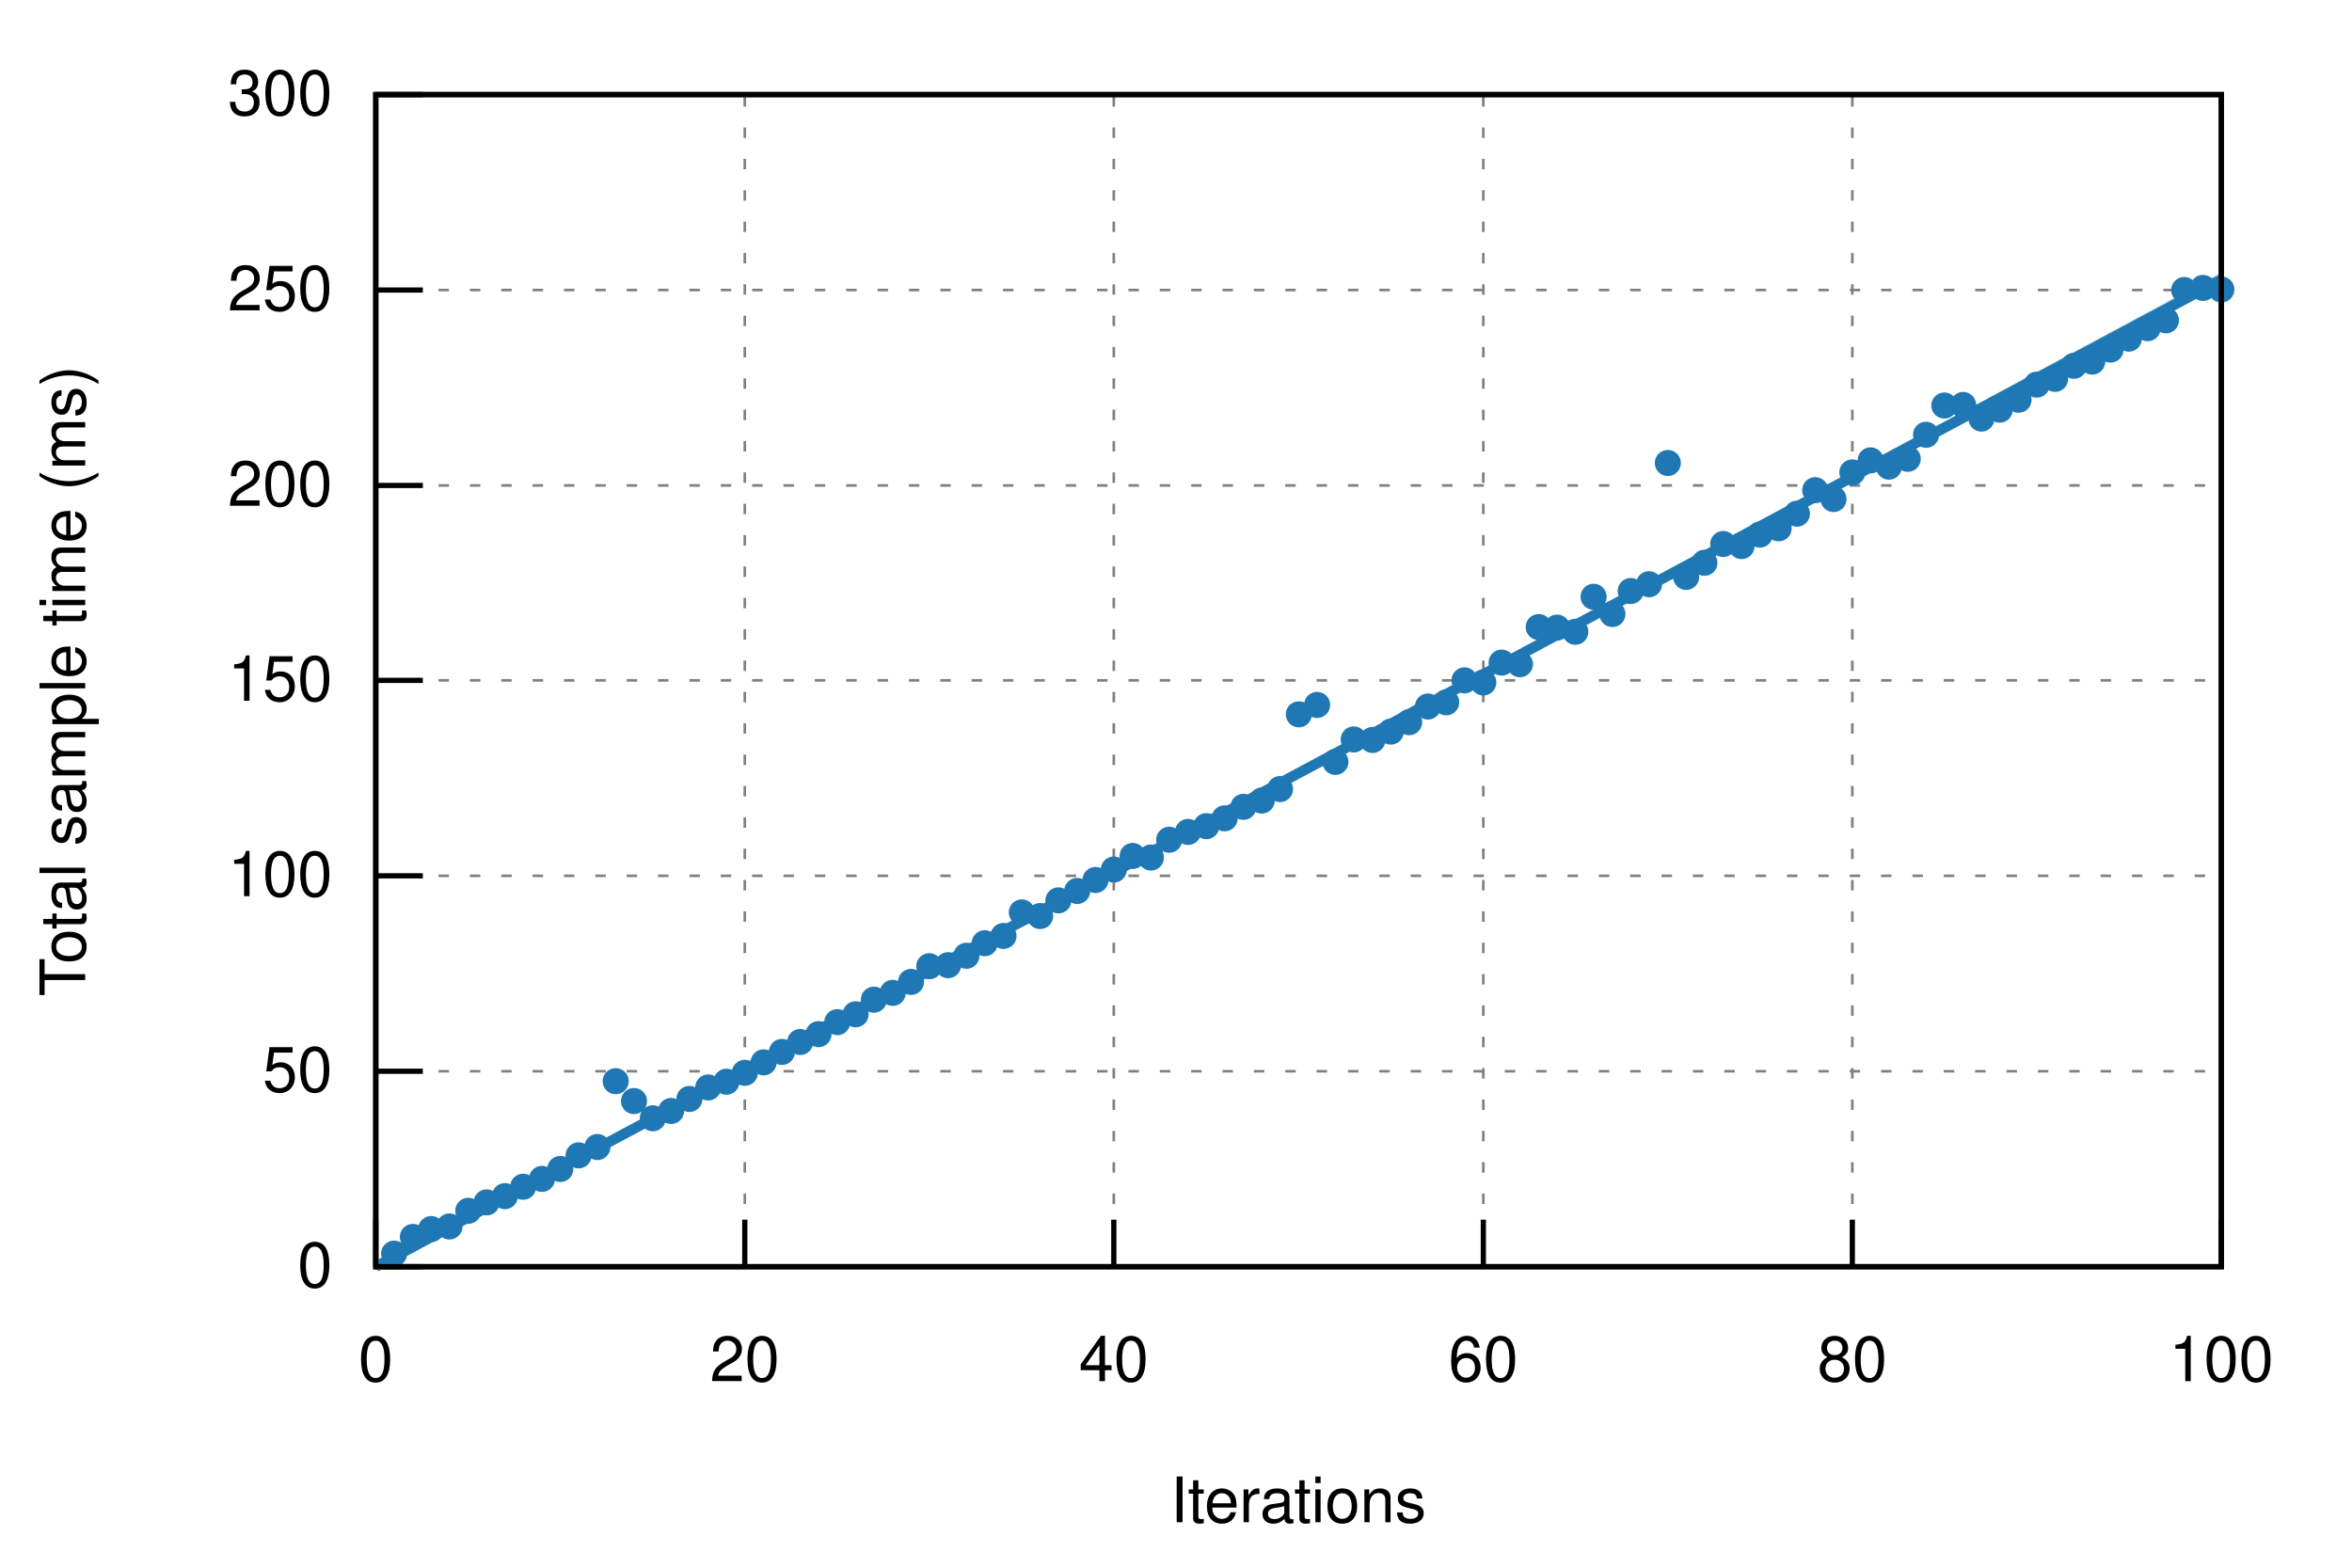
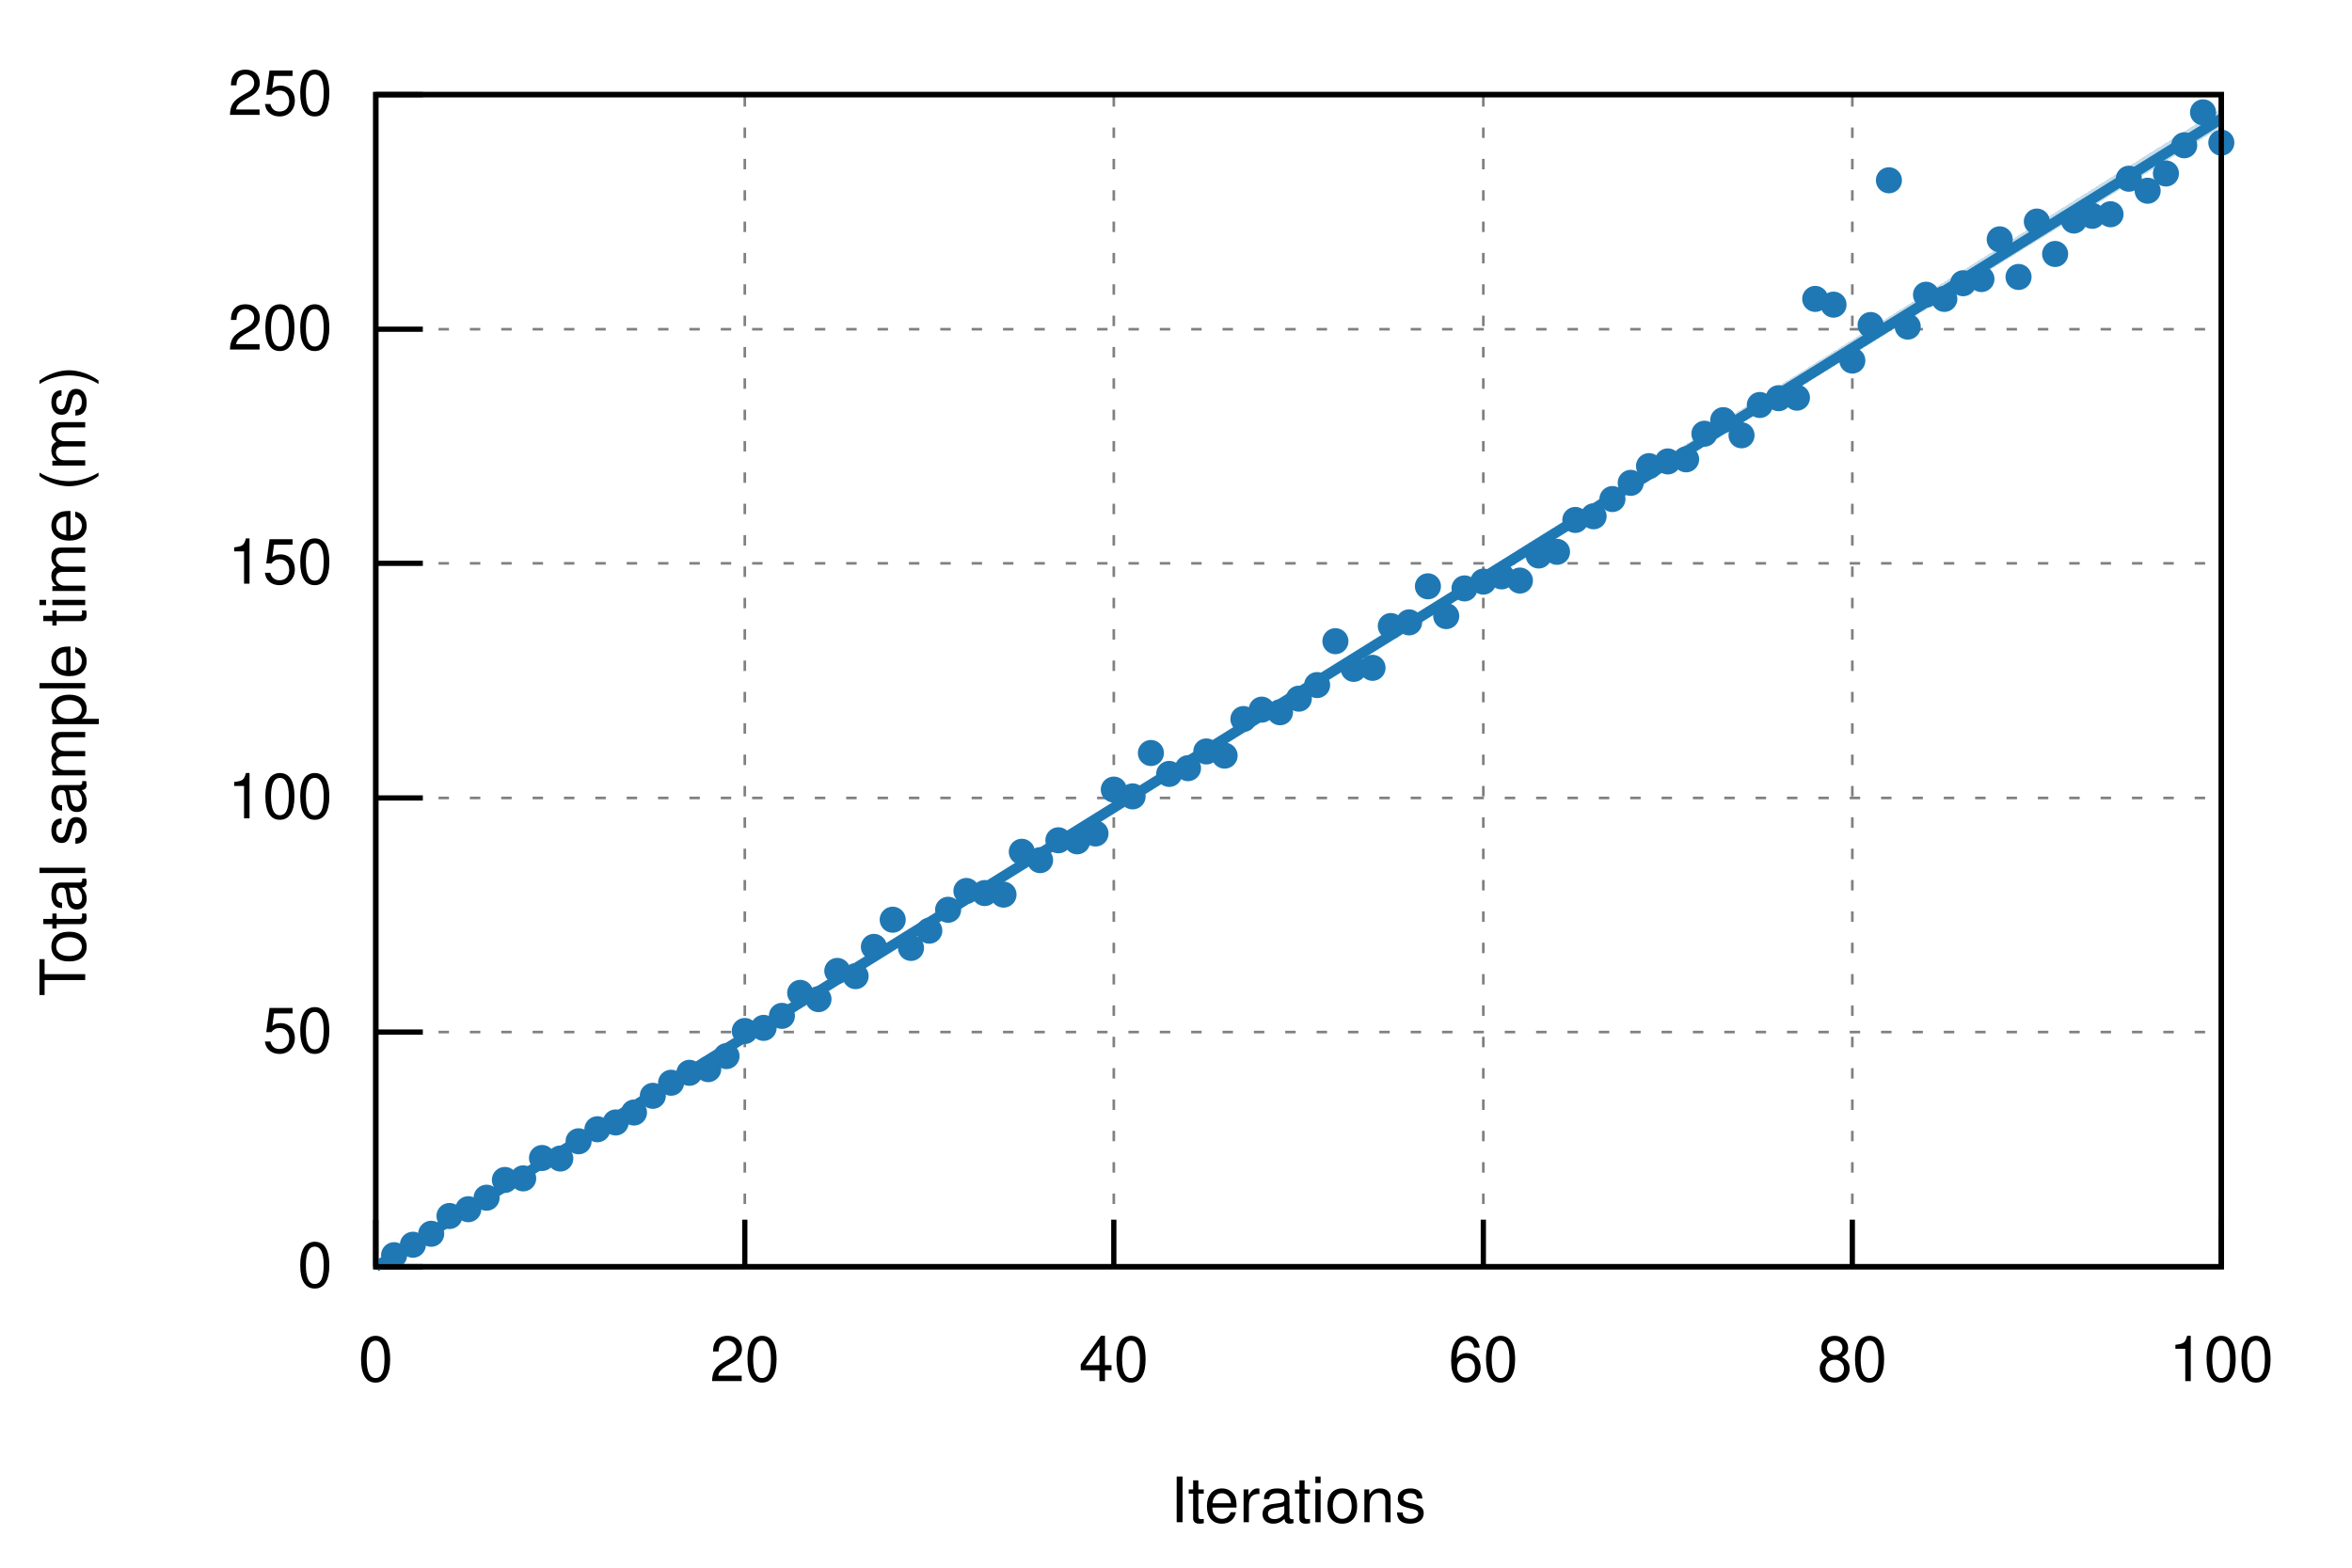
<svg xmlns="http://www.w3.org/2000/svg" xmlns:xlink="http://www.w3.org/1999/xlink" viewBox="0 0 450 300">
  <g id="gnuplot_canvas">
    <rect x="0" y="0" width="450" height="300" fill="none" />
    <defs>
      <circle id="gpDot" r="0.5" stroke-width="0.5" stroke="currentColor" />
      <path id="gpPt0" stroke-width="0.222" stroke="currentColor" d="M-1,0 h2 M0,-1 v2" />
      <path id="gpPt1" stroke-width="0.222" stroke="currentColor" d="M-1,-1 L1,1 M1,-1 L-1,1" />
      <path id="gpPt2" stroke-width="0.222" stroke="currentColor" d="M-1,0 L1,0 M0,-1 L0,1 M-1,-1 L1,1 M-1,1 L1,-1" />
      <rect id="gpPt3" stroke-width="0.222" stroke="currentColor" x="-1" y="-1" width="2" height="2" />
      <rect id="gpPt4" stroke-width="0.222" stroke="currentColor" fill="currentColor" x="-1" y="-1" width="2" height="2" />
      <circle id="gpPt5" stroke-width="0.222" stroke="currentColor" cx="0" cy="0" r="1" />
      <use xlink:href="#gpPt5" id="gpPt6" fill="currentColor" stroke="none" />
      <path id="gpPt7" stroke-width="0.222" stroke="currentColor" d="M0,-1.33 L-1.33,0.67 L1.33,0.67 z" />
      <use xlink:href="#gpPt7" id="gpPt8" fill="currentColor" stroke="none" />
      <use xlink:href="#gpPt7" id="gpPt9" stroke="currentColor" transform="rotate(180)" />
      <use xlink:href="#gpPt9" id="gpPt10" fill="currentColor" stroke="none" />
      <use xlink:href="#gpPt3" id="gpPt11" stroke="currentColor" transform="rotate(45)" />
      <use xlink:href="#gpPt11" id="gpPt12" fill="currentColor" stroke="none" />
      <path id="gpPt13" stroke-width="0.222" stroke="currentColor" d="M0,1.330 L1.265,0.411 L0.782,-1.067 L-0.782,-1.076 L-1.265,0.411 z" />
      <use xlink:href="#gpPt13" id="gpPt14" fill="currentColor" stroke="none" />
      <filter id="textbox" filterUnits="objectBoundingBox" x="0" y="0" height="1" width="1">
        <feFlood flood-color="white" flood-opacity="1" result="bgnd" />
        <feComposite in="SourceGraphic" in2="bgnd" operator="atop" />
      </filter>
      <filter id="greybox" filterUnits="objectBoundingBox" x="0" y="0" height="1" width="1">
        <feFlood flood-color="lightgrey" flood-opacity="1" result="grey" />
        <feComposite in="SourceGraphic" in2="grey" operator="atop" />
      </filter>
    </defs>
    <g fill="none" color="white" stroke="currentColor" stroke-width="1.00" stroke-linecap="butt" stroke-linejoin="miter">
</g>
    <g fill="none" color="black" stroke="currentColor" stroke-width="1.00" stroke-linecap="butt" stroke-linejoin="miter">
</g>
    <g fill="none" color="black" stroke="black" stroke-width="0.50" stroke-linecap="butt" stroke-linejoin="miter">
</g>
    <g fill="none" color="gray" stroke="currentColor" stroke-width="0.50" stroke-linecap="butt" stroke-linejoin="miter">
      <path stroke="gray" stroke-dasharray="2,4" class="gridline" d="M71.9,242.4 L425.0,242.4  " />
    </g>
    <g fill="none" color="gray" stroke="gray" stroke-width="1.00" stroke-linecap="butt" stroke-linejoin="miter">
</g>
    <g fill="none" color="black" stroke="currentColor" stroke-width="1.00" stroke-linecap="butt" stroke-linejoin="miter">
      <path stroke="black" d="M71.9,242.4 L80.9,242.4  " />
      <g transform="translate(63.6,246.3)" stroke="none" fill="black" font-family="Helvetica" font-size="12.00" text-anchor="end">
        <text>
          <tspan font-family="Helvetica"> 0</tspan>
        </text>
      </g>
    </g>
    <g fill="none" color="black" stroke="currentColor" stroke-width="1.00" stroke-linecap="butt" stroke-linejoin="miter">
</g>
    <g fill="none" color="black" stroke="black" stroke-width="0.50" stroke-linecap="butt" stroke-linejoin="miter">
</g>
    <g fill="none" color="gray" stroke="currentColor" stroke-width="0.50" stroke-linecap="butt" stroke-linejoin="miter">
-       <path stroke="gray" stroke-dasharray="2,4" class="gridline" d="M71.9,205.0 L425.0,205.0  " />
-     </g>
-     <g fill="none" color="gray" stroke="gray" stroke-width="1.00" stroke-linecap="butt" stroke-linejoin="miter">
- </g>
-     <g fill="none" color="black" stroke="currentColor" stroke-width="1.00" stroke-linecap="butt" stroke-linejoin="miter">
-       <path stroke="black" d="M71.9,205.0 L80.9,205.0  " />
-       <g transform="translate(63.6,208.9)" stroke="none" fill="black" font-family="Helvetica" font-size="12.00" text-anchor="end">
+       <path stroke="gray" stroke-dasharray="2,4" class="gridline" d="M71.9,197.5 L425.0,197.5  " />
+     </g>
+     <g fill="none" color="gray" stroke="gray" stroke-width="1.00" stroke-linecap="butt" stroke-linejoin="miter">
+ </g>
+     <g fill="none" color="black" stroke="currentColor" stroke-width="1.00" stroke-linecap="butt" stroke-linejoin="miter">
+       <path stroke="black" d="M71.9,197.5 L80.9,197.5  " />
+       <g transform="translate(63.6,201.4)" stroke="none" fill="black" font-family="Helvetica" font-size="12.00" text-anchor="end">
        <text>
          <tspan font-family="Helvetica"> 50</tspan>
        </text>
      </g>
    </g>
    <g fill="none" color="black" stroke="currentColor" stroke-width="1.00" stroke-linecap="butt" stroke-linejoin="miter">
</g>
    <g fill="none" color="black" stroke="black" stroke-width="0.50" stroke-linecap="butt" stroke-linejoin="miter">
</g>
    <g fill="none" color="gray" stroke="currentColor" stroke-width="0.50" stroke-linecap="butt" stroke-linejoin="miter">
-       <path stroke="gray" stroke-dasharray="2,4" class="gridline" d="M71.9,167.6 L425.0,167.6  " />
-     </g>
-     <g fill="none" color="gray" stroke="gray" stroke-width="1.00" stroke-linecap="butt" stroke-linejoin="miter">
- </g>
-     <g fill="none" color="black" stroke="currentColor" stroke-width="1.00" stroke-linecap="butt" stroke-linejoin="miter">
-       <path stroke="black" d="M71.9,167.6 L80.9,167.6  " />
-       <g transform="translate(63.6,171.5)" stroke="none" fill="black" font-family="Helvetica" font-size="12.00" text-anchor="end">
+       <path stroke="gray" stroke-dasharray="2,4" class="gridline" d="M71.9,152.7 L425.0,152.7  " />
+     </g>
+     <g fill="none" color="gray" stroke="gray" stroke-width="1.00" stroke-linecap="butt" stroke-linejoin="miter">
+ </g>
+     <g fill="none" color="black" stroke="currentColor" stroke-width="1.00" stroke-linecap="butt" stroke-linejoin="miter">
+       <path stroke="black" d="M71.9,152.7 L80.9,152.7  " />
+       <g transform="translate(63.6,156.6)" stroke="none" fill="black" font-family="Helvetica" font-size="12.00" text-anchor="end">
        <text>
          <tspan font-family="Helvetica"> 100</tspan>
        </text>
      </g>
    </g>
    <g fill="none" color="black" stroke="currentColor" stroke-width="1.00" stroke-linecap="butt" stroke-linejoin="miter">
</g>
    <g fill="none" color="black" stroke="black" stroke-width="0.50" stroke-linecap="butt" stroke-linejoin="miter">
</g>
    <g fill="none" color="gray" stroke="currentColor" stroke-width="0.50" stroke-linecap="butt" stroke-linejoin="miter">
-       <path stroke="gray" stroke-dasharray="2,4" class="gridline" d="M71.9,130.2 L425.0,130.2  " />
-     </g>
-     <g fill="none" color="gray" stroke="gray" stroke-width="1.00" stroke-linecap="butt" stroke-linejoin="miter">
- </g>
-     <g fill="none" color="black" stroke="currentColor" stroke-width="1.00" stroke-linecap="butt" stroke-linejoin="miter">
-       <path stroke="black" d="M71.9,130.2 L80.9,130.2  " />
-       <g transform="translate(63.6,134.1)" stroke="none" fill="black" font-family="Helvetica" font-size="12.00" text-anchor="end">
+       <path stroke="gray" stroke-dasharray="2,4" class="gridline" d="M71.9,107.8 L425.0,107.8  " />
+     </g>
+     <g fill="none" color="gray" stroke="gray" stroke-width="1.00" stroke-linecap="butt" stroke-linejoin="miter">
+ </g>
+     <g fill="none" color="black" stroke="currentColor" stroke-width="1.00" stroke-linecap="butt" stroke-linejoin="miter">
+       <path stroke="black" d="M71.9,107.8 L80.9,107.8  " />
+       <g transform="translate(63.6,111.7)" stroke="none" fill="black" font-family="Helvetica" font-size="12.00" text-anchor="end">
        <text>
          <tspan font-family="Helvetica"> 150</tspan>
        </text>
      </g>
    </g>
    <g fill="none" color="black" stroke="currentColor" stroke-width="1.00" stroke-linecap="butt" stroke-linejoin="miter">
</g>
    <g fill="none" color="black" stroke="black" stroke-width="0.50" stroke-linecap="butt" stroke-linejoin="miter">
</g>
    <g fill="none" color="gray" stroke="currentColor" stroke-width="0.50" stroke-linecap="butt" stroke-linejoin="miter">
-       <path stroke="gray" stroke-dasharray="2,4" class="gridline" d="M71.9,92.9 L425.0,92.9  " />
-     </g>
-     <g fill="none" color="gray" stroke="gray" stroke-width="1.00" stroke-linecap="butt" stroke-linejoin="miter">
- </g>
-     <g fill="none" color="black" stroke="currentColor" stroke-width="1.00" stroke-linecap="butt" stroke-linejoin="miter">
-       <path stroke="black" d="M71.9,92.9 L80.9,92.9  " />
-       <g transform="translate(63.6,96.8)" stroke="none" fill="black" font-family="Helvetica" font-size="12.00" text-anchor="end">
+       <path stroke="gray" stroke-dasharray="2,4" class="gridline" d="M71.9,63.0 L425.0,63.0  " />
+     </g>
+     <g fill="none" color="gray" stroke="gray" stroke-width="1.00" stroke-linecap="butt" stroke-linejoin="miter">
+ </g>
+     <g fill="none" color="black" stroke="currentColor" stroke-width="1.00" stroke-linecap="butt" stroke-linejoin="miter">
+       <path stroke="black" d="M71.9,63.0 L80.9,63.0  " />
+       <g transform="translate(63.6,66.9)" stroke="none" fill="black" font-family="Helvetica" font-size="12.00" text-anchor="end">
        <text>
          <tspan font-family="Helvetica"> 200</tspan>
-         </text>
-       </g>
-     </g>
-     <g fill="none" color="black" stroke="currentColor" stroke-width="1.00" stroke-linecap="butt" stroke-linejoin="miter">
- </g>
-     <g fill="none" color="black" stroke="black" stroke-width="0.50" stroke-linecap="butt" stroke-linejoin="miter">
- </g>
-     <g fill="none" color="gray" stroke="currentColor" stroke-width="0.50" stroke-linecap="butt" stroke-linejoin="miter">
-       <path stroke="gray" stroke-dasharray="2,4" class="gridline" d="M71.9,55.5 L425.0,55.5  " />
-     </g>
-     <g fill="none" color="gray" stroke="gray" stroke-width="1.00" stroke-linecap="butt" stroke-linejoin="miter">
- </g>
-     <g fill="none" color="black" stroke="currentColor" stroke-width="1.00" stroke-linecap="butt" stroke-linejoin="miter">
-       <path stroke="black" d="M71.9,55.5 L80.9,55.5  " />
-       <g transform="translate(63.6,59.4)" stroke="none" fill="black" font-family="Helvetica" font-size="12.00" text-anchor="end">
-         <text>
-           <tspan font-family="Helvetica"> 250</tspan>
        </text>
      </g>
    </g>
    <g fill="none" color="black" stroke="currentColor" stroke-width="1.00" stroke-linecap="butt" stroke-linejoin="miter">
</g>
    <g fill="none" color="black" stroke="black" stroke-width="0.50" stroke-linecap="butt" stroke-linejoin="miter">
</g>
    <g fill="none" color="gray" stroke="currentColor" stroke-width="0.50" stroke-linecap="butt" stroke-linejoin="miter">
      <path stroke="gray" stroke-dasharray="2,4" class="gridline" d="M71.9,18.1 L425.0,18.1  " />
    </g>
    <g fill="none" color="gray" stroke="gray" stroke-width="1.00" stroke-linecap="butt" stroke-linejoin="miter">
</g>
    <g fill="none" color="black" stroke="currentColor" stroke-width="1.00" stroke-linecap="butt" stroke-linejoin="miter">
      <path stroke="black" d="M71.9,18.1 L80.9,18.1  " />
      <g transform="translate(63.6,22.0)" stroke="none" fill="black" font-family="Helvetica" font-size="12.00" text-anchor="end">
        <text>
-           <tspan font-family="Helvetica"> 300</tspan>
+           <tspan font-family="Helvetica"> 250</tspan>
        </text>
      </g>
    </g>
    <g fill="none" color="black" stroke="currentColor" stroke-width="1.00" stroke-linecap="butt" stroke-linejoin="miter">
</g>
    <g fill="none" color="black" stroke="black" stroke-width="0.50" stroke-linecap="butt" stroke-linejoin="miter">
</g>
    <g fill="none" color="gray" stroke="currentColor" stroke-width="0.50" stroke-linecap="butt" stroke-linejoin="miter">
      <path stroke="gray" stroke-dasharray="2,4" class="gridline" d="M71.9,242.4 L71.9,18.1  " />
    </g>
    <g fill="none" color="gray" stroke="gray" stroke-width="1.00" stroke-linecap="butt" stroke-linejoin="miter">
</g>
    <g fill="none" color="black" stroke="currentColor" stroke-width="1.00" stroke-linecap="butt" stroke-linejoin="miter">
      <path stroke="black" d="M71.9,242.4 L71.9,233.4  " />
      <g transform="translate(71.9,264.3)" stroke="none" fill="black" font-family="Helvetica" font-size="12.00" text-anchor="middle">
        <text>
          <tspan font-family="Helvetica"> 0</tspan>
        </text>
      </g>
    </g>
    <g fill="none" color="black" stroke="currentColor" stroke-width="1.00" stroke-linecap="butt" stroke-linejoin="miter">
</g>
    <g fill="none" color="black" stroke="black" stroke-width="0.50" stroke-linecap="butt" stroke-linejoin="miter">
</g>
    <g fill="none" color="gray" stroke="currentColor" stroke-width="0.50" stroke-linecap="butt" stroke-linejoin="miter">
      <path stroke="gray" stroke-dasharray="2,4" class="gridline" d="M142.5,242.4 L142.5,18.1  " />
    </g>
    <g fill="none" color="gray" stroke="gray" stroke-width="1.00" stroke-linecap="butt" stroke-linejoin="miter">
</g>
    <g fill="none" color="black" stroke="currentColor" stroke-width="1.00" stroke-linecap="butt" stroke-linejoin="miter">
      <path stroke="black" d="M142.5,242.4 L142.5,233.4  " />
      <g transform="translate(142.5,264.3)" stroke="none" fill="black" font-family="Helvetica" font-size="12.00" text-anchor="middle">
        <text>
          <tspan font-family="Helvetica"> 20</tspan>
        </text>
      </g>
    </g>
    <g fill="none" color="black" stroke="currentColor" stroke-width="1.00" stroke-linecap="butt" stroke-linejoin="miter">
</g>
    <g fill="none" color="black" stroke="black" stroke-width="0.50" stroke-linecap="butt" stroke-linejoin="miter">
</g>
    <g fill="none" color="gray" stroke="currentColor" stroke-width="0.50" stroke-linecap="butt" stroke-linejoin="miter">
      <path stroke="gray" stroke-dasharray="2,4" class="gridline" d="M213.1,242.4 L213.1,18.1  " />
    </g>
    <g fill="none" color="gray" stroke="gray" stroke-width="1.00" stroke-linecap="butt" stroke-linejoin="miter">
</g>
    <g fill="none" color="black" stroke="currentColor" stroke-width="1.00" stroke-linecap="butt" stroke-linejoin="miter">
      <path stroke="black" d="M213.1,242.4 L213.1,233.4  " />
      <g transform="translate(213.1,264.3)" stroke="none" fill="black" font-family="Helvetica" font-size="12.00" text-anchor="middle">
        <text>
          <tspan font-family="Helvetica"> 40</tspan>
        </text>
      </g>
    </g>
    <g fill="none" color="black" stroke="currentColor" stroke-width="1.00" stroke-linecap="butt" stroke-linejoin="miter">
</g>
    <g fill="none" color="black" stroke="black" stroke-width="0.50" stroke-linecap="butt" stroke-linejoin="miter">
</g>
    <g fill="none" color="gray" stroke="currentColor" stroke-width="0.50" stroke-linecap="butt" stroke-linejoin="miter">
      <path stroke="gray" stroke-dasharray="2,4" class="gridline" d="M283.8,242.4 L283.8,18.1  " />
    </g>
    <g fill="none" color="gray" stroke="gray" stroke-width="1.00" stroke-linecap="butt" stroke-linejoin="miter">
</g>
    <g fill="none" color="black" stroke="currentColor" stroke-width="1.00" stroke-linecap="butt" stroke-linejoin="miter">
      <path stroke="black" d="M283.8,242.4 L283.8,233.4  " />
      <g transform="translate(283.8,264.3)" stroke="none" fill="black" font-family="Helvetica" font-size="12.00" text-anchor="middle">
        <text>
          <tspan font-family="Helvetica"> 60</tspan>
        </text>
      </g>
    </g>
    <g fill="none" color="black" stroke="currentColor" stroke-width="1.00" stroke-linecap="butt" stroke-linejoin="miter">
</g>
    <g fill="none" color="black" stroke="black" stroke-width="0.50" stroke-linecap="butt" stroke-linejoin="miter">
</g>
    <g fill="none" color="gray" stroke="currentColor" stroke-width="0.50" stroke-linecap="butt" stroke-linejoin="miter">
      <path stroke="gray" stroke-dasharray="2,4" class="gridline" d="M354.4,242.4 L354.4,18.1  " />
    </g>
    <g fill="none" color="gray" stroke="gray" stroke-width="1.00" stroke-linecap="butt" stroke-linejoin="miter">
</g>
    <g fill="none" color="black" stroke="currentColor" stroke-width="1.00" stroke-linecap="butt" stroke-linejoin="miter">
      <path stroke="black" d="M354.4,242.4 L354.4,233.4  " />
      <g transform="translate(354.4,264.3)" stroke="none" fill="black" font-family="Helvetica" font-size="12.00" text-anchor="middle">
        <text>
          <tspan font-family="Helvetica"> 80</tspan>
        </text>
      </g>
    </g>
    <g fill="none" color="black" stroke="currentColor" stroke-width="1.00" stroke-linecap="butt" stroke-linejoin="miter">
</g>
    <g fill="none" color="black" stroke="black" stroke-width="0.50" stroke-linecap="butt" stroke-linejoin="miter">
</g>
    <g fill="none" color="gray" stroke="currentColor" stroke-width="0.50" stroke-linecap="butt" stroke-linejoin="miter">
      <path stroke="gray" stroke-dasharray="2,4" class="gridline" d="M425.0,242.4 L425.0,18.1  " />
    </g>
    <g fill="none" color="gray" stroke="gray" stroke-width="1.00" stroke-linecap="butt" stroke-linejoin="miter">
</g>
    <g fill="none" color="black" stroke="currentColor" stroke-width="1.00" stroke-linecap="butt" stroke-linejoin="miter">
      <path stroke="black" d="M425.0,242.4 L425.0,233.4  " />
      <g transform="translate(425.0,264.3)" stroke="none" fill="black" font-family="Helvetica" font-size="12.00" text-anchor="middle">
        <text>
          <tspan font-family="Helvetica"> 100</tspan>
        </text>
      </g>
    </g>
    <g fill="none" color="black" stroke="currentColor" stroke-width="1.00" stroke-linecap="butt" stroke-linejoin="miter">
</g>
    <g fill="none" color="black" stroke="currentColor" stroke-width="1.00" stroke-linecap="butt" stroke-linejoin="miter">
      <path stroke="black" d="M71.9,18.1 L71.9,242.4 L425.0,242.4 L425.0,18.1 L71.9,18.1 Z  " />
    </g>
    <g fill="none" color="black" stroke="currentColor" stroke-width="1.00" stroke-linecap="butt" stroke-linejoin="miter">
      <g transform="translate(16.3,130.3) rotate(270)" stroke="none" fill="black" font-family="Helvetica" font-size="12.00" text-anchor="middle">
        <text>
          <tspan font-family="Helvetica">Total sample time (ms)</tspan>
        </text>
      </g>
    </g>
    <g fill="none" color="black" stroke="currentColor" stroke-width="1.00" stroke-linecap="butt" stroke-linejoin="miter">
      <g transform="translate(248.4,291.3)" stroke="none" fill="black" font-family="Helvetica" font-size="12.00" text-anchor="middle">
        <text>
          <tspan font-family="Helvetica">Iterations</tspan>
        </text>
      </g>
    </g>
    <g fill="none" color="black" stroke="currentColor" stroke-width="1.00" stroke-linecap="butt" stroke-linejoin="miter">
</g>
    <g id="gnuplot_plot_1">
      <g fill="none" color="black" stroke="currentColor" stroke-width="1.00" stroke-linecap="butt" stroke-linejoin="miter">
-         <use xlink:href="#gpPt6" transform="translate(75.4,239.9) scale(2.25)" color="rgb( 31, 120, 180)" />
-         <use xlink:href="#gpPt6" transform="translate(79.0,236.7) scale(2.25)" color="rgb( 31, 120, 180)" />
-         <use xlink:href="#gpPt6" transform="translate(82.5,235.2) scale(2.25)" color="rgb( 31, 120, 180)" />
-         <use xlink:href="#gpPt6" transform="translate(86.0,234.7) scale(2.25)" color="rgb( 31, 120, 180)" />
-         <use xlink:href="#gpPt6" transform="translate(89.6,231.7) scale(2.25)" color="rgb( 31, 120, 180)" />
-         <use xlink:href="#gpPt6" transform="translate(93.1,230.1) scale(2.25)" color="rgb( 31, 120, 180)" />
-         <use xlink:href="#gpPt6" transform="translate(96.6,228.9) scale(2.25)" color="rgb( 31, 120, 180)" />
-         <use xlink:href="#gpPt6" transform="translate(100.1,227.1) scale(2.25)" color="rgb( 31, 120, 180)" />
-         <use xlink:href="#gpPt6" transform="translate(103.7,225.6) scale(2.25)" color="rgb( 31, 120, 180)" />
-         <use xlink:href="#gpPt6" transform="translate(107.2,223.7) scale(2.25)" color="rgb( 31, 120, 180)" />
-         <use xlink:href="#gpPt6" transform="translate(110.7,221.1) scale(2.25)" color="rgb( 31, 120, 180)" />
-         <use xlink:href="#gpPt6" transform="translate(114.3,219.5) scale(2.25)" color="rgb( 31, 120, 180)" />
-         <use xlink:href="#gpPt6" transform="translate(117.8,206.9) scale(2.25)" color="rgb( 31, 120, 180)" />
-         <use xlink:href="#gpPt6" transform="translate(121.3,210.7) scale(2.25)" color="rgb( 31, 120, 180)" />
-         <use xlink:href="#gpPt6" transform="translate(124.9,214.0) scale(2.25)" color="rgb( 31, 120, 180)" />
-         <use xlink:href="#gpPt6" transform="translate(128.4,212.6) scale(2.25)" color="rgb( 31, 120, 180)" />
-         <use xlink:href="#gpPt6" transform="translate(131.9,210.3) scale(2.25)" color="rgb( 31, 120, 180)" />
-         <use xlink:href="#gpPt6" transform="translate(135.5,208.1) scale(2.25)" color="rgb( 31, 120, 180)" />
-         <use xlink:href="#gpPt6" transform="translate(139.0,207.0) scale(2.25)" color="rgb( 31, 120, 180)" />
-         <use xlink:href="#gpPt6" transform="translate(142.5,205.3) scale(2.25)" color="rgb( 31, 120, 180)" />
-         <use xlink:href="#gpPt6" transform="translate(146.1,203.3) scale(2.25)" color="rgb( 31, 120, 180)" />
-         <use xlink:href="#gpPt6" transform="translate(149.6,201.3) scale(2.25)" color="rgb( 31, 120, 180)" />
-         <use xlink:href="#gpPt6" transform="translate(153.1,199.4) scale(2.25)" color="rgb( 31, 120, 180)" />
-         <use xlink:href="#gpPt6" transform="translate(156.6,197.9) scale(2.25)" color="rgb( 31, 120, 180)" />
-         <use xlink:href="#gpPt6" transform="translate(160.2,195.6) scale(2.25)" color="rgb( 31, 120, 180)" />
-         <use xlink:href="#gpPt6" transform="translate(163.7,194.1) scale(2.25)" color="rgb( 31, 120, 180)" />
-         <use xlink:href="#gpPt6" transform="translate(167.2,191.3) scale(2.25)" color="rgb( 31, 120, 180)" />
-         <use xlink:href="#gpPt6" transform="translate(170.8,190.0) scale(2.25)" color="rgb( 31, 120, 180)" />
-         <use xlink:href="#gpPt6" transform="translate(174.3,187.9) scale(2.25)" color="rgb( 31, 120, 180)" />
-         <use xlink:href="#gpPt6" transform="translate(177.8,184.9) scale(2.25)" color="rgb( 31, 120, 180)" />
-         <use xlink:href="#gpPt6" transform="translate(181.4,184.7) scale(2.25)" color="rgb( 31, 120, 180)" />
-         <use xlink:href="#gpPt6" transform="translate(184.9,182.9) scale(2.25)" color="rgb( 31, 120, 180)" />
-         <use xlink:href="#gpPt6" transform="translate(188.4,180.5) scale(2.25)" color="rgb( 31, 120, 180)" />
-         <use xlink:href="#gpPt6" transform="translate(192.0,179.1) scale(2.25)" color="rgb( 31, 120, 180)" />
-         <use xlink:href="#gpPt6" transform="translate(195.5,174.6) scale(2.25)" color="rgb( 31, 120, 180)" />
-         <use xlink:href="#gpPt6" transform="translate(199.0,175.3) scale(2.25)" color="rgb( 31, 120, 180)" />
-         <use xlink:href="#gpPt6" transform="translate(202.5,172.3) scale(2.25)" color="rgb( 31, 120, 180)" />
-         <use xlink:href="#gpPt6" transform="translate(206.1,170.5) scale(2.25)" color="rgb( 31, 120, 180)" />
-         <use xlink:href="#gpPt6" transform="translate(209.6,168.4) scale(2.25)" color="rgb( 31, 120, 180)" />
-         <use xlink:href="#gpPt6" transform="translate(213.1,166.4) scale(2.25)" color="rgb( 31, 120, 180)" />
-         <use xlink:href="#gpPt6" transform="translate(216.7,163.8) scale(2.25)" color="rgb( 31, 120, 180)" />
-         <use xlink:href="#gpPt6" transform="translate(220.2,164.1) scale(2.25)" color="rgb( 31, 120, 180)" />
-         <use xlink:href="#gpPt6" transform="translate(223.7,160.7) scale(2.25)" color="rgb( 31, 120, 180)" />
-         <use xlink:href="#gpPt6" transform="translate(227.3,159.2) scale(2.25)" color="rgb( 31, 120, 180)" />
-         <use xlink:href="#gpPt6" transform="translate(230.8,158.1) scale(2.25)" color="rgb( 31, 120, 180)" />
-         <use xlink:href="#gpPt6" transform="translate(234.3,156.6) scale(2.25)" color="rgb( 31, 120, 180)" />
-         <use xlink:href="#gpPt6" transform="translate(237.9,154.4) scale(2.25)" color="rgb( 31, 120, 180)" />
-         <use xlink:href="#gpPt6" transform="translate(241.4,153.2) scale(2.25)" color="rgb( 31, 120, 180)" />
-         <use xlink:href="#gpPt6" transform="translate(244.9,151.0) scale(2.25)" color="rgb( 31, 120, 180)" />
-         <use xlink:href="#gpPt6" transform="translate(248.5,136.7) scale(2.25)" color="rgb( 31, 120, 180)" />
-         <use xlink:href="#gpPt6" transform="translate(252.0,134.9) scale(2.25)" color="rgb( 31, 120, 180)" />
-         <use xlink:href="#gpPt6" transform="translate(255.5,145.8) scale(2.25)" color="rgb( 31, 120, 180)" />
-         <use xlink:href="#gpPt6" transform="translate(259.0,141.5) scale(2.25)" color="rgb( 31, 120, 180)" />
-         <use xlink:href="#gpPt6" transform="translate(262.6,141.6) scale(2.25)" color="rgb( 31, 120, 180)" />
-         <use xlink:href="#gpPt6" transform="translate(266.1,140.0) scale(2.25)" color="rgb( 31, 120, 180)" />
-         <use xlink:href="#gpPt6" transform="translate(269.6,138.2) scale(2.25)" color="rgb( 31, 120, 180)" />
-         <use xlink:href="#gpPt6" transform="translate(273.2,135.2) scale(2.25)" color="rgb( 31, 120, 180)" />
-         <use xlink:href="#gpPt6" transform="translate(276.7,134.4) scale(2.25)" color="rgb( 31, 120, 180)" />
-         <use xlink:href="#gpPt6" transform="translate(280.2,130.2) scale(2.25)" color="rgb( 31, 120, 180)" />
-         <use xlink:href="#gpPt6" transform="translate(283.8,130.6) scale(2.25)" color="rgb( 31, 120, 180)" />
-         <use xlink:href="#gpPt6" transform="translate(287.3,126.8) scale(2.25)" color="rgb( 31, 120, 180)" />
-         <use xlink:href="#gpPt6" transform="translate(290.8,127.1) scale(2.25)" color="rgb( 31, 120, 180)" />
-         <use xlink:href="#gpPt6" transform="translate(294.4,120.0) scale(2.25)" color="rgb( 31, 120, 180)" />
-         <use xlink:href="#gpPt6" transform="translate(297.9,120.1) scale(2.25)" color="rgb( 31, 120, 180)" />
-         <use xlink:href="#gpPt6" transform="translate(301.4,120.9) scale(2.25)" color="rgb( 31, 120, 180)" />
-         <use xlink:href="#gpPt6" transform="translate(304.9,114.2) scale(2.25)" color="rgb( 31, 120, 180)" />
-         <use xlink:href="#gpPt6" transform="translate(308.5,117.5) scale(2.25)" color="rgb( 31, 120, 180)" />
-         <use xlink:href="#gpPt6" transform="translate(312.0,113.1) scale(2.25)" color="rgb( 31, 120, 180)" />
-         <use xlink:href="#gpPt6" transform="translate(315.5,111.8) scale(2.25)" color="rgb( 31, 120, 180)" />
-         <use xlink:href="#gpPt6" transform="translate(319.1,88.6) scale(2.25)" color="rgb( 31, 120, 180)" />
-         <use xlink:href="#gpPt6" transform="translate(322.6,110.4) scale(2.25)" color="rgb( 31, 120, 180)" />
-         <use xlink:href="#gpPt6" transform="translate(326.1,107.7) scale(2.25)" color="rgb( 31, 120, 180)" />
-         <use xlink:href="#gpPt6" transform="translate(329.7,104.1) scale(2.25)" color="rgb( 31, 120, 180)" />
-         <use xlink:href="#gpPt6" transform="translate(333.2,104.5) scale(2.25)" color="rgb( 31, 120, 180)" />
-         <use xlink:href="#gpPt6" transform="translate(336.7,102.3) scale(2.25)" color="rgb( 31, 120, 180)" />
-         <use xlink:href="#gpPt6" transform="translate(340.3,101.1) scale(2.25)" color="rgb( 31, 120, 180)" />
-         <use xlink:href="#gpPt6" transform="translate(343.8,98.3) scale(2.25)" color="rgb( 31, 120, 180)" />
-         <use xlink:href="#gpPt6" transform="translate(347.3,93.8) scale(2.25)" color="rgb( 31, 120, 180)" />
-         <use xlink:href="#gpPt6" transform="translate(350.8,95.5) scale(2.25)" color="rgb( 31, 120, 180)" />
-         <use xlink:href="#gpPt6" transform="translate(354.4,90.4) scale(2.25)" color="rgb( 31, 120, 180)" />
-         <use xlink:href="#gpPt6" transform="translate(357.9,88.1) scale(2.25)" color="rgb( 31, 120, 180)" />
-         <use xlink:href="#gpPt6" transform="translate(361.4,89.3) scale(2.25)" color="rgb( 31, 120, 180)" />
-         <use xlink:href="#gpPt6" transform="translate(365.0,87.8) scale(2.25)" color="rgb( 31, 120, 180)" />
-         <use xlink:href="#gpPt6" transform="translate(368.5,83.2) scale(2.25)" color="rgb( 31, 120, 180)" />
-         <use xlink:href="#gpPt6" transform="translate(372.0,77.6) scale(2.25)" color="rgb( 31, 120, 180)" />
-         <use xlink:href="#gpPt6" transform="translate(375.6,77.5) scale(2.25)" color="rgb( 31, 120, 180)" />
-         <use xlink:href="#gpPt6" transform="translate(379.1,80.1) scale(2.25)" color="rgb( 31, 120, 180)" />
-         <use xlink:href="#gpPt6" transform="translate(382.6,78.4) scale(2.25)" color="rgb( 31, 120, 180)" />
-         <use xlink:href="#gpPt6" transform="translate(386.2,76.5) scale(2.25)" color="rgb( 31, 120, 180)" />
-         <use xlink:href="#gpPt6" transform="translate(389.7,73.6) scale(2.25)" color="rgb( 31, 120, 180)" />
-         <use xlink:href="#gpPt6" transform="translate(393.2,72.5) scale(2.25)" color="rgb( 31, 120, 180)" />
-         <use xlink:href="#gpPt6" transform="translate(396.8,70.0) scale(2.25)" color="rgb( 31, 120, 180)" />
-         <use xlink:href="#gpPt6" transform="translate(400.3,69.2) scale(2.25)" color="rgb( 31, 120, 180)" />
-         <use xlink:href="#gpPt6" transform="translate(403.8,66.9) scale(2.25)" color="rgb( 31, 120, 180)" />
-         <use xlink:href="#gpPt6" transform="translate(407.3,64.8) scale(2.25)" color="rgb( 31, 120, 180)" />
-         <use xlink:href="#gpPt6" transform="translate(410.9,62.8) scale(2.25)" color="rgb( 31, 120, 180)" />
-         <use xlink:href="#gpPt6" transform="translate(414.4,61.3) scale(2.25)" color="rgb( 31, 120, 180)" />
-         <use xlink:href="#gpPt6" transform="translate(417.9,55.5) scale(2.25)" color="rgb( 31, 120, 180)" />
-         <use xlink:href="#gpPt6" transform="translate(421.5,55.1) scale(2.25)" color="rgb( 31, 120, 180)" />
-         <use xlink:href="#gpPt6" transform="translate(425.0,55.4) scale(2.25)" color="rgb( 31, 120, 180)" />
+         <use xlink:href="#gpPt6" transform="translate(75.4,240.2) scale(2.25)" color="rgb( 31, 120, 180)" />
+         <use xlink:href="#gpPt6" transform="translate(79.0,238.2) scale(2.25)" color="rgb( 31, 120, 180)" />
+         <use xlink:href="#gpPt6" transform="translate(82.5,236.1) scale(2.25)" color="rgb( 31, 120, 180)" />
+         <use xlink:href="#gpPt6" transform="translate(86.0,232.7) scale(2.25)" color="rgb( 31, 120, 180)" />
+         <use xlink:href="#gpPt6" transform="translate(89.6,231.4) scale(2.25)" color="rgb( 31, 120, 180)" />
+         <use xlink:href="#gpPt6" transform="translate(93.1,229.2) scale(2.25)" color="rgb( 31, 120, 180)" />
+         <use xlink:href="#gpPt6" transform="translate(96.6,225.8) scale(2.25)" color="rgb( 31, 120, 180)" />
+         <use xlink:href="#gpPt6" transform="translate(100.1,225.5) scale(2.25)" color="rgb( 31, 120, 180)" />
+         <use xlink:href="#gpPt6" transform="translate(103.7,221.6) scale(2.25)" color="rgb( 31, 120, 180)" />
+         <use xlink:href="#gpPt6" transform="translate(107.2,221.7) scale(2.25)" color="rgb( 31, 120, 180)" />
+         <use xlink:href="#gpPt6" transform="translate(110.7,218.4) scale(2.25)" color="rgb( 31, 120, 180)" />
+         <use xlink:href="#gpPt6" transform="translate(114.3,216.1) scale(2.25)" color="rgb( 31, 120, 180)" />
+         <use xlink:href="#gpPt6" transform="translate(117.8,214.8) scale(2.25)" color="rgb( 31, 120, 180)" />
+         <use xlink:href="#gpPt6" transform="translate(121.3,212.9) scale(2.25)" color="rgb( 31, 120, 180)" />
+         <use xlink:href="#gpPt6" transform="translate(124.9,209.7) scale(2.25)" color="rgb( 31, 120, 180)" />
+         <use xlink:href="#gpPt6" transform="translate(128.4,207.2) scale(2.25)" color="rgb( 31, 120, 180)" />
+         <use xlink:href="#gpPt6" transform="translate(131.9,205.3) scale(2.25)" color="rgb( 31, 120, 180)" />
+         <use xlink:href="#gpPt6" transform="translate(135.5,204.6) scale(2.25)" color="rgb( 31, 120, 180)" />
+         <use xlink:href="#gpPt6" transform="translate(139.0,202.1) scale(2.25)" color="rgb( 31, 120, 180)" />
+         <use xlink:href="#gpPt6" transform="translate(142.5,197.3) scale(2.25)" color="rgb( 31, 120, 180)" />
+         <use xlink:href="#gpPt6" transform="translate(146.1,196.7) scale(2.25)" color="rgb( 31, 120, 180)" />
+         <use xlink:href="#gpPt6" transform="translate(149.6,194.4) scale(2.25)" color="rgb( 31, 120, 180)" />
+         <use xlink:href="#gpPt6" transform="translate(153.1,190.0) scale(2.25)" color="rgb( 31, 120, 180)" />
+         <use xlink:href="#gpPt6" transform="translate(156.6,191.2) scale(2.25)" color="rgb( 31, 120, 180)" />
+         <use xlink:href="#gpPt6" transform="translate(160.2,185.8) scale(2.25)" color="rgb( 31, 120, 180)" />
+         <use xlink:href="#gpPt6" transform="translate(163.7,186.8) scale(2.25)" color="rgb( 31, 120, 180)" />
+         <use xlink:href="#gpPt6" transform="translate(167.2,181.2) scale(2.25)" color="rgb( 31, 120, 180)" />
+         <use xlink:href="#gpPt6" transform="translate(170.8,176.0) scale(2.25)" color="rgb( 31, 120, 180)" />
+         <use xlink:href="#gpPt6" transform="translate(174.3,181.4) scale(2.25)" color="rgb( 31, 120, 180)" />
+         <use xlink:href="#gpPt6" transform="translate(177.8,178.1) scale(2.25)" color="rgb( 31, 120, 180)" />
+         <use xlink:href="#gpPt6" transform="translate(181.4,174.1) scale(2.25)" color="rgb( 31, 120, 180)" />
+         <use xlink:href="#gpPt6" transform="translate(184.9,170.5) scale(2.25)" color="rgb( 31, 120, 180)" />
+         <use xlink:href="#gpPt6" transform="translate(188.4,170.9) scale(2.25)" color="rgb( 31, 120, 180)" />
+         <use xlink:href="#gpPt6" transform="translate(192.0,171.2) scale(2.25)" color="rgb( 31, 120, 180)" />
+         <use xlink:href="#gpPt6" transform="translate(195.5,163.0) scale(2.25)" color="rgb( 31, 120, 180)" />
+         <use xlink:href="#gpPt6" transform="translate(199.0,164.6) scale(2.25)" color="rgb( 31, 120, 180)" />
+         <use xlink:href="#gpPt6" transform="translate(202.5,160.8) scale(2.25)" color="rgb( 31, 120, 180)" />
+         <use xlink:href="#gpPt6" transform="translate(206.1,161.0) scale(2.25)" color="rgb( 31, 120, 180)" />
+         <use xlink:href="#gpPt6" transform="translate(209.6,159.5) scale(2.25)" color="rgb( 31, 120, 180)" />
+         <use xlink:href="#gpPt6" transform="translate(213.1,151.1) scale(2.25)" color="rgb( 31, 120, 180)" />
+         <use xlink:href="#gpPt6" transform="translate(216.7,152.4) scale(2.25)" color="rgb( 31, 120, 180)" />
+         <use xlink:href="#gpPt6" transform="translate(220.2,144.1) scale(2.25)" color="rgb( 31, 120, 180)" />
+         <use xlink:href="#gpPt6" transform="translate(223.7,148.1) scale(2.25)" color="rgb( 31, 120, 180)" />
+         <use xlink:href="#gpPt6" transform="translate(227.3,147.0) scale(2.25)" color="rgb( 31, 120, 180)" />
+         <use xlink:href="#gpPt6" transform="translate(230.8,143.8) scale(2.25)" color="rgb( 31, 120, 180)" />
+         <use xlink:href="#gpPt6" transform="translate(234.3,144.6) scale(2.25)" color="rgb( 31, 120, 180)" />
+         <use xlink:href="#gpPt6" transform="translate(237.9,137.6) scale(2.25)" color="rgb( 31, 120, 180)" />
+         <use xlink:href="#gpPt6" transform="translate(241.4,135.8) scale(2.25)" color="rgb( 31, 120, 180)" />
+         <use xlink:href="#gpPt6" transform="translate(244.9,136.3) scale(2.25)" color="rgb( 31, 120, 180)" />
+         <use xlink:href="#gpPt6" transform="translate(248.5,133.7) scale(2.25)" color="rgb( 31, 120, 180)" />
+         <use xlink:href="#gpPt6" transform="translate(252.0,131.1) scale(2.25)" color="rgb( 31, 120, 180)" />
+         <use xlink:href="#gpPt6" transform="translate(255.5,122.7) scale(2.25)" color="rgb( 31, 120, 180)" />
+         <use xlink:href="#gpPt6" transform="translate(259.0,128.0) scale(2.25)" color="rgb( 31, 120, 180)" />
+         <use xlink:href="#gpPt6" transform="translate(262.6,127.8) scale(2.25)" color="rgb( 31, 120, 180)" />
+         <use xlink:href="#gpPt6" transform="translate(266.1,119.8) scale(2.25)" color="rgb( 31, 120, 180)" />
+         <use xlink:href="#gpPt6" transform="translate(269.6,119.1) scale(2.25)" color="rgb( 31, 120, 180)" />
+         <use xlink:href="#gpPt6" transform="translate(273.2,112.2) scale(2.25)" color="rgb( 31, 120, 180)" />
+         <use xlink:href="#gpPt6" transform="translate(276.7,117.9) scale(2.25)" color="rgb( 31, 120, 180)" />
+         <use xlink:href="#gpPt6" transform="translate(280.2,112.6) scale(2.25)" color="rgb( 31, 120, 180)" />
+         <use xlink:href="#gpPt6" transform="translate(283.8,111.3) scale(2.25)" color="rgb( 31, 120, 180)" />
+         <use xlink:href="#gpPt6" transform="translate(287.3,110.3) scale(2.25)" color="rgb( 31, 120, 180)" />
+         <use xlink:href="#gpPt6" transform="translate(290.8,111.1) scale(2.25)" color="rgb( 31, 120, 180)" />
+         <use xlink:href="#gpPt6" transform="translate(294.4,106.3) scale(2.25)" color="rgb( 31, 120, 180)" />
+         <use xlink:href="#gpPt6" transform="translate(297.9,105.6) scale(2.25)" color="rgb( 31, 120, 180)" />
+         <use xlink:href="#gpPt6" transform="translate(301.4,99.5) scale(2.25)" color="rgb( 31, 120, 180)" />
+         <use xlink:href="#gpPt6" transform="translate(304.9,98.8) scale(2.25)" color="rgb( 31, 120, 180)" />
+         <use xlink:href="#gpPt6" transform="translate(308.5,95.5) scale(2.25)" color="rgb( 31, 120, 180)" />
+         <use xlink:href="#gpPt6" transform="translate(312.0,92.4) scale(2.25)" color="rgb( 31, 120, 180)" />
+         <use xlink:href="#gpPt6" transform="translate(315.5,89.2) scale(2.25)" color="rgb( 31, 120, 180)" />
+         <use xlink:href="#gpPt6" transform="translate(319.1,88.3) scale(2.25)" color="rgb( 31, 120, 180)" />
+         <use xlink:href="#gpPt6" transform="translate(322.6,87.9) scale(2.25)" color="rgb( 31, 120, 180)" />
+         <use xlink:href="#gpPt6" transform="translate(326.1,83.0) scale(2.25)" color="rgb( 31, 120, 180)" />
+         <use xlink:href="#gpPt6" transform="translate(329.7,80.4) scale(2.25)" color="rgb( 31, 120, 180)" />
+         <use xlink:href="#gpPt6" transform="translate(333.2,83.3) scale(2.25)" color="rgb( 31, 120, 180)" />
+         <use xlink:href="#gpPt6" transform="translate(336.7,77.5) scale(2.25)" color="rgb( 31, 120, 180)" />
+         <use xlink:href="#gpPt6" transform="translate(340.3,76.2) scale(2.25)" color="rgb( 31, 120, 180)" />
+         <use xlink:href="#gpPt6" transform="translate(343.8,76.1) scale(2.25)" color="rgb( 31, 120, 180)" />
+         <use xlink:href="#gpPt6" transform="translate(347.3,57.2) scale(2.25)" color="rgb( 31, 120, 180)" />
+         <use xlink:href="#gpPt6" transform="translate(350.8,58.3) scale(2.25)" color="rgb( 31, 120, 180)" />
+         <use xlink:href="#gpPt6" transform="translate(354.4,69.0) scale(2.25)" color="rgb( 31, 120, 180)" />
+         <use xlink:href="#gpPt6" transform="translate(357.9,62.2) scale(2.25)" color="rgb( 31, 120, 180)" />
+         <use xlink:href="#gpPt6" transform="translate(361.4,34.5) scale(2.25)" color="rgb( 31, 120, 180)" />
+         <use xlink:href="#gpPt6" transform="translate(365.0,62.5) scale(2.25)" color="rgb( 31, 120, 180)" />
+         <use xlink:href="#gpPt6" transform="translate(368.5,56.4) scale(2.25)" color="rgb( 31, 120, 180)" />
+         <use xlink:href="#gpPt6" transform="translate(372.0,57.2) scale(2.25)" color="rgb( 31, 120, 180)" />
+         <use xlink:href="#gpPt6" transform="translate(375.6,54.2) scale(2.25)" color="rgb( 31, 120, 180)" />
+         <use xlink:href="#gpPt6" transform="translate(379.1,53.4) scale(2.25)" color="rgb( 31, 120, 180)" />
+         <use xlink:href="#gpPt6" transform="translate(382.6,45.8) scale(2.25)" color="rgb( 31, 120, 180)" />
+         <use xlink:href="#gpPt6" transform="translate(386.2,53.0) scale(2.25)" color="rgb( 31, 120, 180)" />
+         <use xlink:href="#gpPt6" transform="translate(389.7,42.4) scale(2.25)" color="rgb( 31, 120, 180)" />
+         <use xlink:href="#gpPt6" transform="translate(393.2,48.6) scale(2.25)" color="rgb( 31, 120, 180)" />
+         <use xlink:href="#gpPt6" transform="translate(396.8,42.2) scale(2.25)" color="rgb( 31, 120, 180)" />
+         <use xlink:href="#gpPt6" transform="translate(400.3,41.3) scale(2.25)" color="rgb( 31, 120, 180)" />
+         <use xlink:href="#gpPt6" transform="translate(403.8,41.0) scale(2.25)" color="rgb( 31, 120, 180)" />
+         <use xlink:href="#gpPt6" transform="translate(407.3,34.2) scale(2.25)" color="rgb( 31, 120, 180)" />
+         <use xlink:href="#gpPt6" transform="translate(410.9,36.5) scale(2.25)" color="rgb( 31, 120, 180)" />
+         <use xlink:href="#gpPt6" transform="translate(414.4,33.2) scale(2.25)" color="rgb( 31, 120, 180)" />
+         <use xlink:href="#gpPt6" transform="translate(417.9,27.8) scale(2.25)" color="rgb( 31, 120, 180)" />
+         <use xlink:href="#gpPt6" transform="translate(421.5,21.5) scale(2.25)" color="rgb( 31, 120, 180)" />
+         <use xlink:href="#gpPt6" transform="translate(425.0,27.3) scale(2.25)" color="rgb( 31, 120, 180)" />
      </g>
    </g>
    <g id="gnuplot_plot_2">
      <g fill="none" color="white" stroke="rgb( 31, 120, 180)" stroke-width="2.00" stroke-linecap="butt" stroke-linejoin="miter">
</g>
      <g fill="none" color="black" stroke="currentColor" stroke-width="2.00" stroke-linecap="butt" stroke-linejoin="miter">
-         <path stroke="rgb( 31, 120, 180)" d="M71.9,242.4 L425.0,53.5  " />
+         <path stroke="rgb( 31, 120, 180)" d="M71.9,242.4 L425.0,22.7  " />
      </g>
    </g>
    <g id="gnuplot_plot_3">
      <g fill="none" color="white" stroke="rgb( 31, 120, 180)" stroke-width="1.00" stroke-linecap="butt" stroke-linejoin="miter">
</g>
      <g fill="none" color="black" stroke="currentColor" stroke-width="1.00" stroke-linecap="butt" stroke-linejoin="miter">
        <g stroke="none" shape-rendering="crispEdges">
          <polygon fill="rgb( 31, 120, 180)" fill-opacity="0.25" points="71.9,242.4 71.9,242.4 71.9,242.4 " />
-           <polygon fill="rgb( 31, 120, 180)" fill-opacity="0.25" points="71.9,242.4 425.0,54.5 425.0,52.1 " />
+           <polygon fill="rgb( 31, 120, 180)" fill-opacity="0.25" points="71.9,242.4 425.0,24.3 425.0,20.7 " />
        </g>
      </g>
    </g>
    <g fill="none" color="white" stroke="rgb( 31, 120, 180)" stroke-width="2.00" stroke-linecap="butt" stroke-linejoin="miter">
</g>
    <g fill="none" color="black" stroke="currentColor" stroke-width="2.00" stroke-linecap="butt" stroke-linejoin="miter">
</g>
    <g fill="none" color="black" stroke="black" stroke-width="1.00" stroke-linecap="butt" stroke-linejoin="miter">
</g>
    <g fill="none" color="black" stroke="currentColor" stroke-width="1.00" stroke-linecap="butt" stroke-linejoin="miter">
      <path stroke="black" d="M71.9,18.1 L71.9,242.4 L425.0,242.4 L425.0,18.1 L71.9,18.1 Z  " />
    </g>
    <g fill="none" color="black" stroke="currentColor" stroke-width="1.00" stroke-linecap="butt" stroke-linejoin="miter">
</g>
  </g>
</svg>
